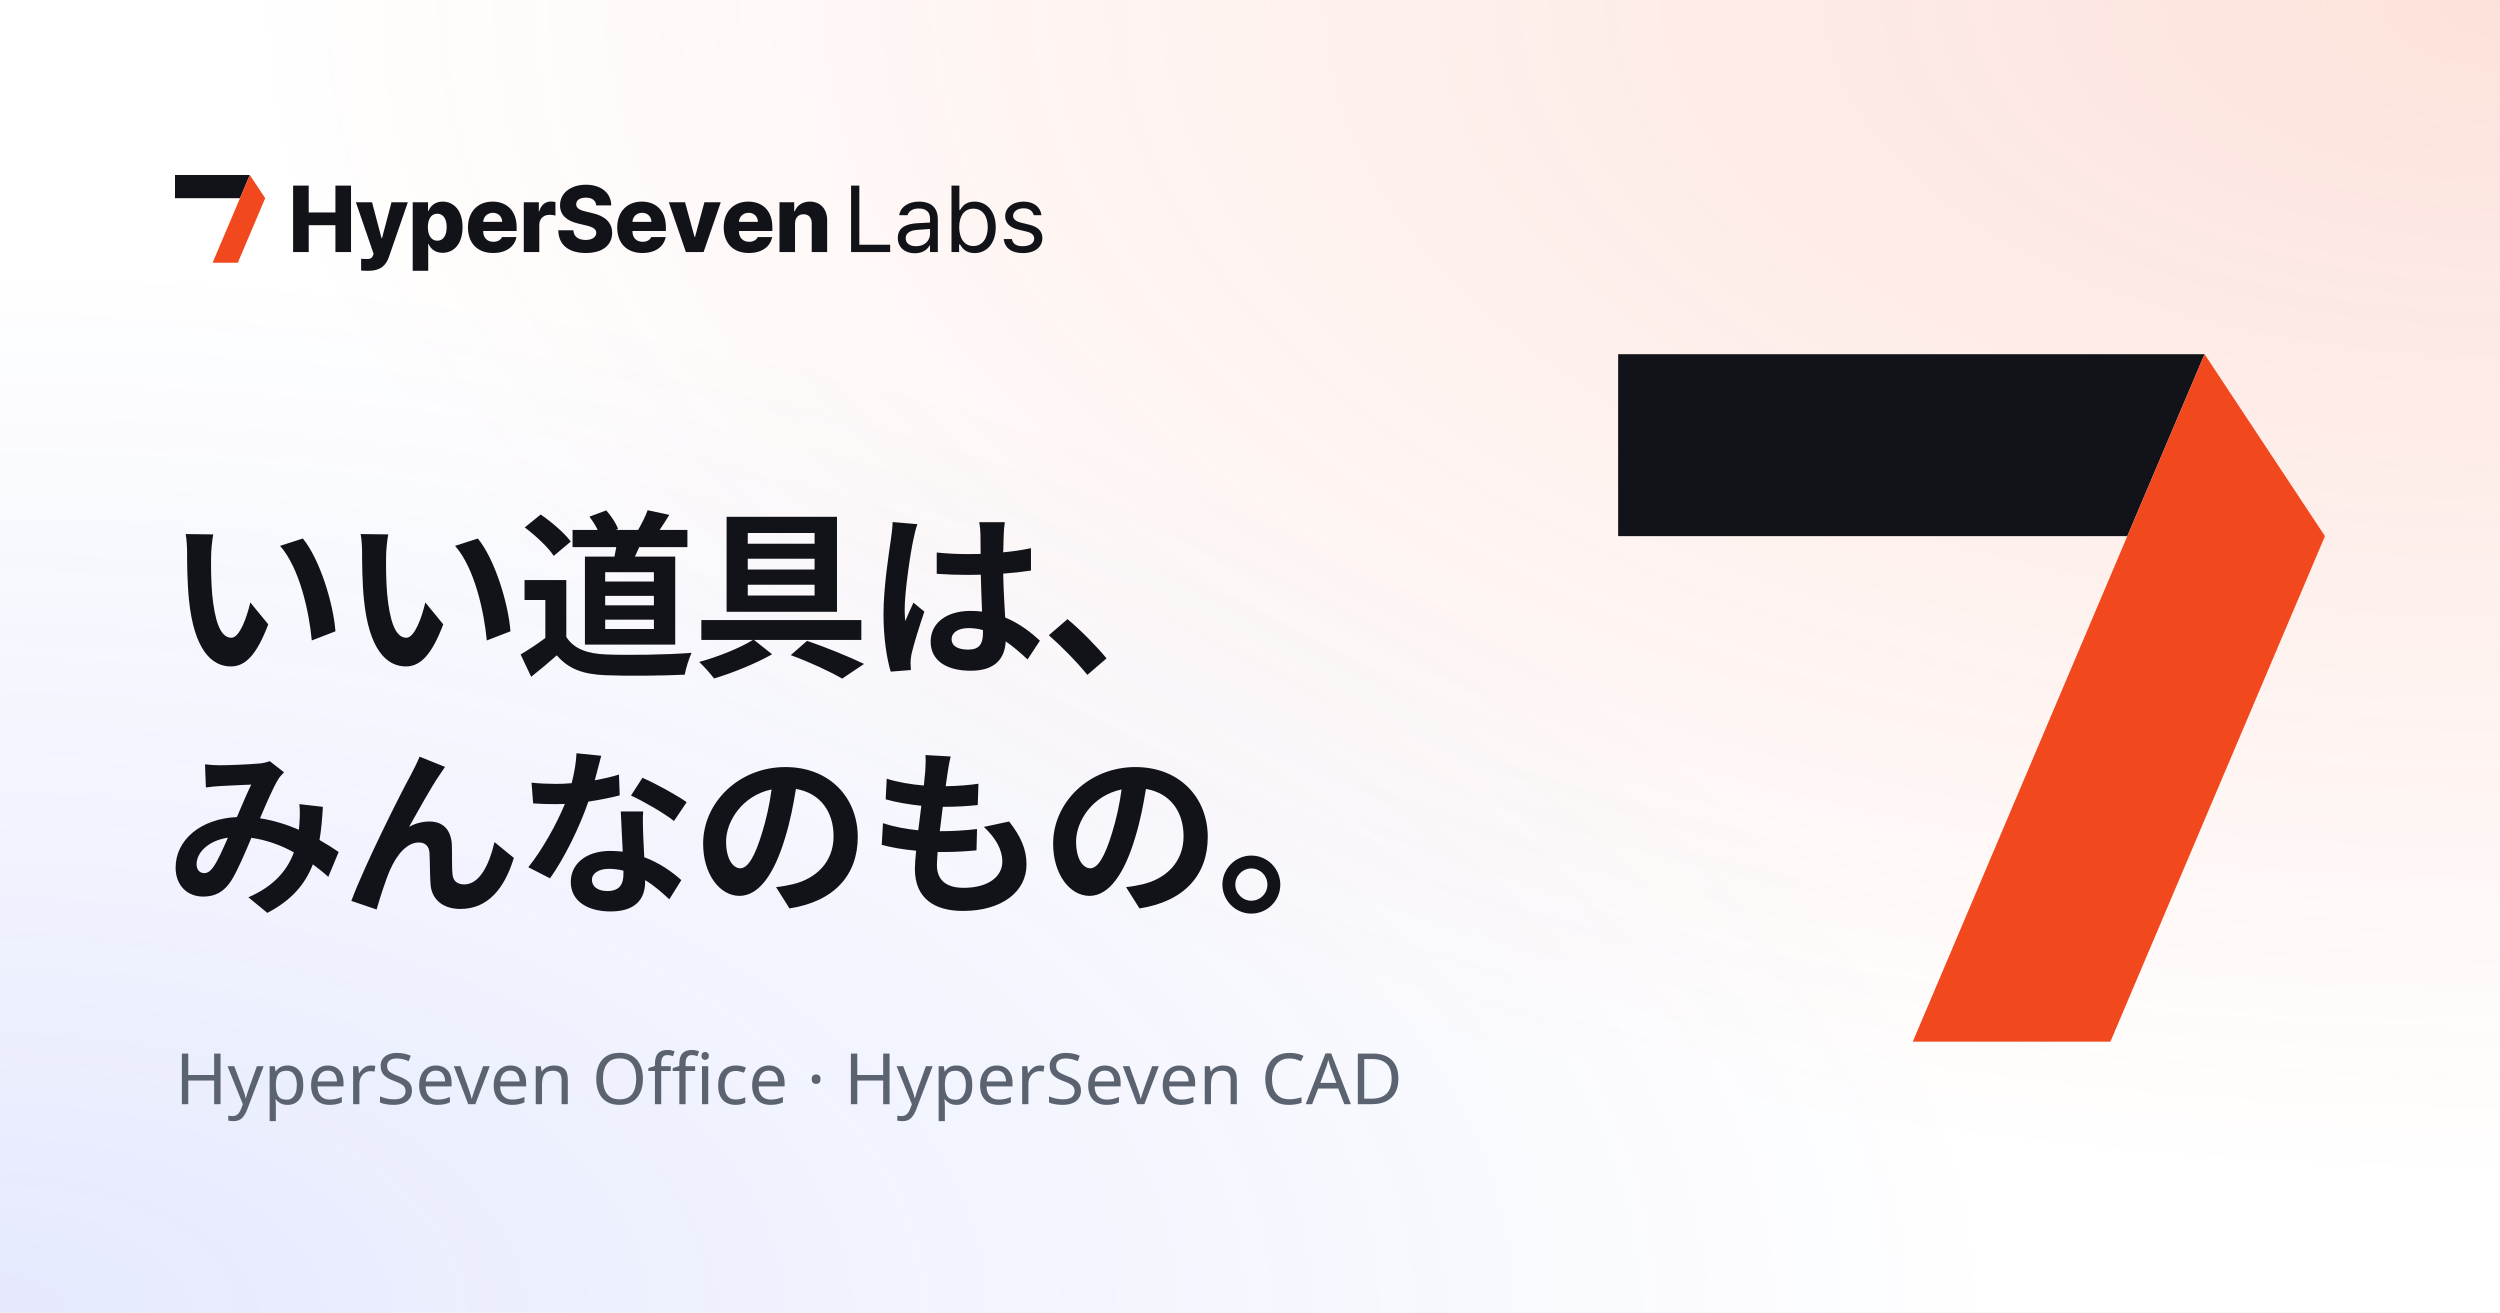
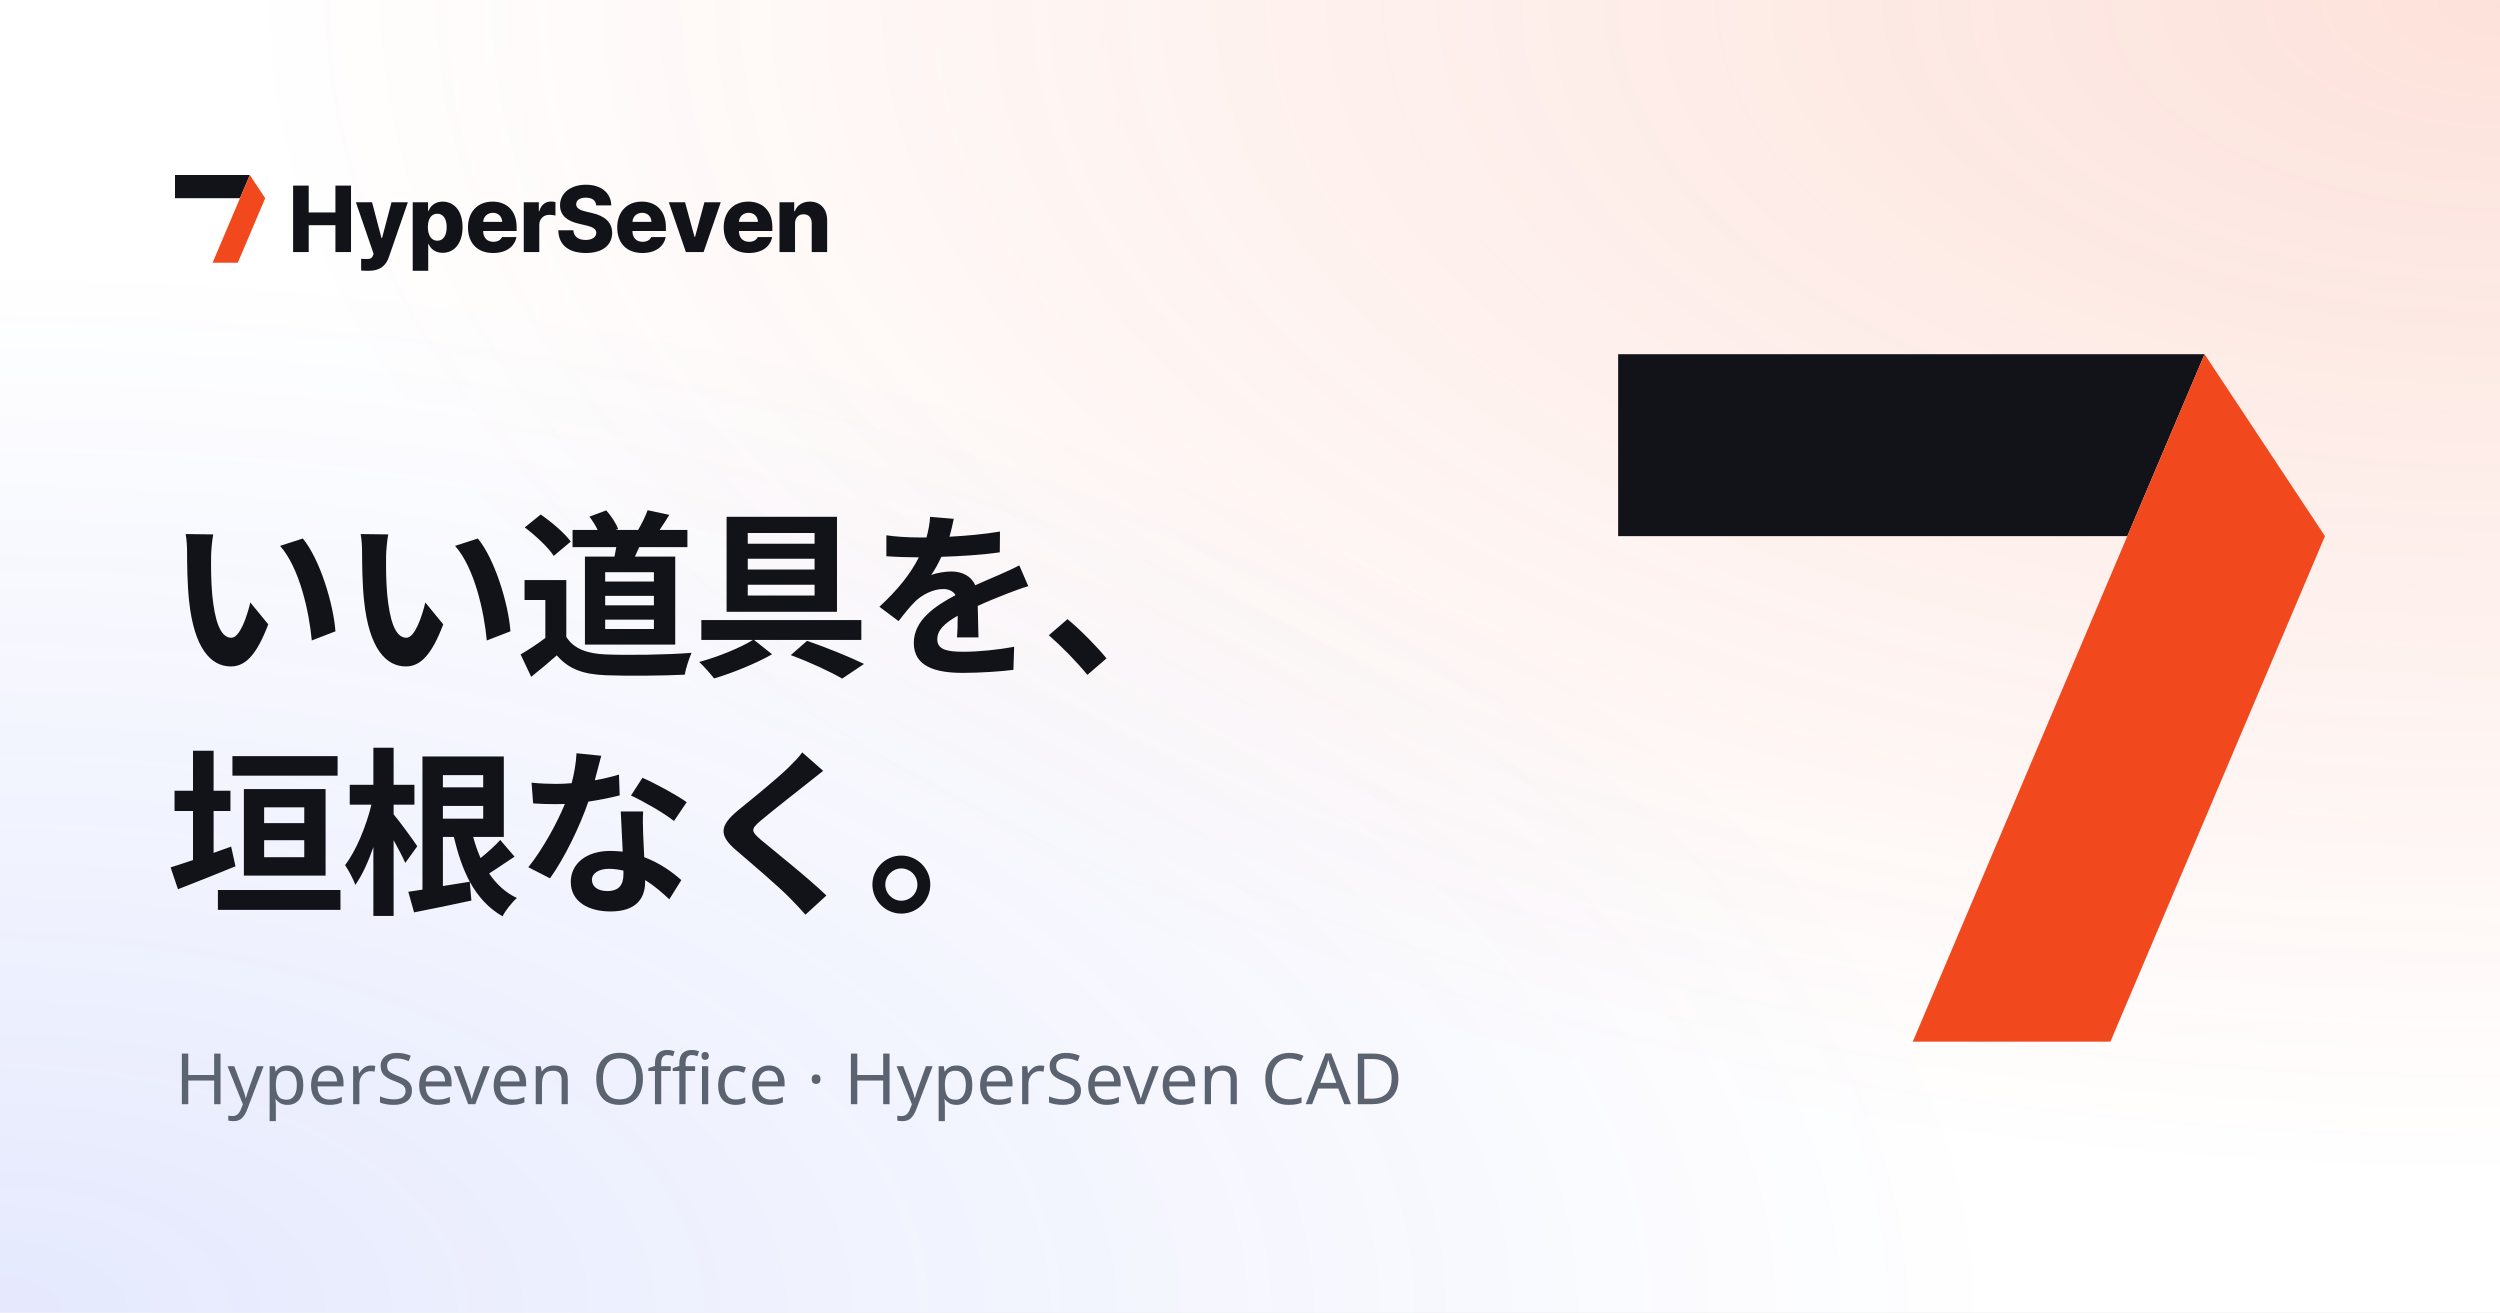
<svg xmlns="http://www.w3.org/2000/svg" width="1200" height="630" viewBox="0 0 1200 630">
  <defs>
    <radialGradient id="a" cx="1" cy="0" r="0.9">
      <stop offset="0" stop-color="#F2481D" stop-opacity=".16" />
      <stop offset="1" stop-color="#F2481D" stop-opacity="0" />
    </radialGradient>
    <radialGradient id="b" cx="0" cy="1" r="0.8">
      <stop offset="0" stop-color="#2747F0" stop-opacity=".12" />
      <stop offset="1" stop-color="#2747F0" stop-opacity="0" />
    </radialGradient>
  </defs>
  <rect width="1200" height="630" fill="#fff" />
  <rect width="1200" height="630" fill="url(#a)" />
  <rect width="1200" height="630" fill="url(#b)" />
  <g transform="translate(84 84) scale(0.02203) translate(-0.0 1679.68)">
    <g transform="translate(0 -1679.68) scale(28.10824)">
      <path d="M0 0H58L50.36 18H0Z" fill="#111318" />
      <path d="M58 0L69.91 18L48.69 68H29.14Z" fill="#F2481D" />
    </g>
    <path transform="translate(2463.32 0)" fill="#111318" d="M110 0H450V-586H1032V0H1372V-1448H1032V-864H450V-1448H110Z M1760 408C2014 408 2138 284 2198 106L2610 -1086H2254L2048 -306H2036L1830 -1086H1478L1864 38L1852 72C1822 144 1780 150 1724 150C1684 150 1636 150 1592 146V402C1636 406 1696 408 1760 408Z M2716 408H3054V-176H3062C3104 -78 3200 16 3368 16C3608 16 3802 -174 3802 -542C3802 -924 3598 -1100 3368 -1100C3196 -1100 3102 -998 3062 -900H3050V-1086H2716ZM3046 -544C3046 -724 3122 -836 3252 -836C3384 -836 3456 -720 3456 -544C3456 -364 3384 -248 3252 -248C3122 -248 3046 -364 3046 -544Z M4468 20C4750 20 4936 -116 4976 -328H4662C4634 -264 4566 -224 4474 -224C4338 -224 4252 -314 4252 -454V-460H4980V-546C4980 -906 4760 -1100 4456 -1100C4130 -1100 3920 -874 3920 -538C3920 -192 4128 20 4468 20ZM4252 -658C4257 -771 4344 -856 4464 -856C4580 -856 4664 -774 4666 -658Z M5136 0H5474V-594C5474 -724 5566 -812 5692 -812C5734 -812 5794 -806 5826 -796V-1090C5798 -1096 5762 -1102 5730 -1102C5610 -1102 5514 -1032 5474 -890H5464V-1086H5136Z M6714 -1018H7042C7038 -1286 6824 -1468 6490 -1468C6162 -1468 5924 -1288 5926 -1020C5926 -802 6078 -678 6328 -620L6480 -584C6640 -548 6714 -504 6716 -420C6714 -328 6628 -264 6484 -264C6328 -264 6224 -336 6216 -476H5888C5894 -144 6128 20 6488 20C6848 20 7060 -146 7062 -420C7060 -652 6898 -790 6620 -852L6494 -882C6364 -910 6276 -954 6278 -1044C6280 -1126 6350 -1186 6488 -1186C6628 -1186 6706 -1124 6714 -1018Z M7720 20C8002 20 8188 -116 8228 -328H7914C7886 -264 7818 -224 7726 -224C7590 -224 7504 -314 7504 -454V-460H8232V-546C8232 -906 8012 -1100 7708 -1100C7382 -1100 7172 -874 7172 -538C7172 -192 7380 20 7720 20ZM7504 -658C7509 -771 7596 -856 7716 -856C7832 -856 7916 -774 7918 -658Z M9428 -1086H9072L8868 -332H8856L8650 -1086H8296L8668 0H9054Z M10040 20C10322 20 10508 -116 10548 -328H10234C10206 -264 10138 -224 10046 -224C9910 -224 9824 -314 9824 -454V-460H10552V-546C10552 -906 10332 -1100 10028 -1100C9702 -1100 9492 -874 9492 -538C9492 -192 9700 20 10040 20ZM9824 -658C9829 -771 9916 -856 10036 -856C10152 -856 10236 -774 10238 -658Z M11046 -622C11046 -748 11120 -824 11232 -824C11344 -824 11410 -750 11410 -628V0H11746V-692C11748 -938 11598 -1100 11370 -1100C11210 -1100 11090 -1020 11040 -888H11028V-1086H10708V0H11046Z" />
-     <path transform="translate(14570.62 0)" fill="#111318" d="M160 0H1012V-160H340V-1448H160Z M1178 -308C1178 -96 1342 26 1548 26C1736 26 1836 -74 1872 -148H1880V0H2050V-716C2050 -1058 1784 -1100 1642 -1100C1402 -1100 1232 -978 1210 -804H1390C1414 -886 1496 -950 1634 -950C1798 -950 1880 -870 1880 -732V-644C1831 -642 1655 -633 1586 -628C1398 -614 1178 -558 1178 -308ZM1350 -300C1350 -418 1450 -474 1606 -484L1880 -504V-394C1880 -258 1772 -128 1578 -128C1446 -128 1350 -186 1350 -300Z M2348 0H2514V-166H2534C2572 -106 2642 22 2850 22C3120 22 3312 -196 3312 -540C3312 -884 3120 -1100 2848 -1100C2636 -1100 2572 -972 2534 -914H2520V-1448H2348ZM2516 -544C2516 -784 2624 -946 2824 -946C3034 -946 3138 -770 3138 -544C3138 -312 3030 -132 2824 -132C2626 -132 2516 -300 2516 -544Z M4140 -804H4308C4286 -980 4144 -1100 3920 -1100C3680 -1100 3518 -966 3518 -780C3518 -636 3618 -532 3808 -488L3972 -450C4096 -422 4150 -370 4150 -294C4150 -192 4052 -128 3898 -128C3762 -128 3684 -178 3664 -284H3484C3512 -86 3658 22 3902 22C4174 22 4328 -116 4328 -304C4328 -456 4232 -552 4038 -598L3876 -638C3748 -668 3690 -718 3690 -790C3690 -882 3786 -954 3920 -954C4048 -954 4116 -894 4140 -804Z" />
  </g>
-   <text x="80" y="318" font-family="'Hiragino Sans'" font-weight="800" font-size="86" fill="#111318" letter-spacing="-2">いい道具は、</text>
-   <text x="80" y="432" font-family="'Hiragino Sans'" font-weight="800" font-size="86" fill="#111318" letter-spacing="-2">みんなのもの。</text>
+   <text x="80" y="318" font-family="'Hiragino Sans'" font-weight="800" font-size="86" fill="#111318" letter-spacing="-2">いい道具を、</text>
+   <text x="80" y="432" font-family="'Hiragino Sans'" font-weight="800" font-size="86" fill="#111318" letter-spacing="-2">垣根なく。</text>
  <text x="84" y="530" font-family="'Hiragino Sans'" font-weight="400" font-size="34" fill="#5B6270">HyperSeven Office · HyperSeven CAD</text>
  <g transform="translate(776.71 170) scale(4.85294)">
    <path d="M0 0H58L50.36 18H0Z" fill="#111318" />
    <path d="M58 0L69.91 18L48.69 68H29.14Z" fill="#F2481D" />
  </g>
</svg>
